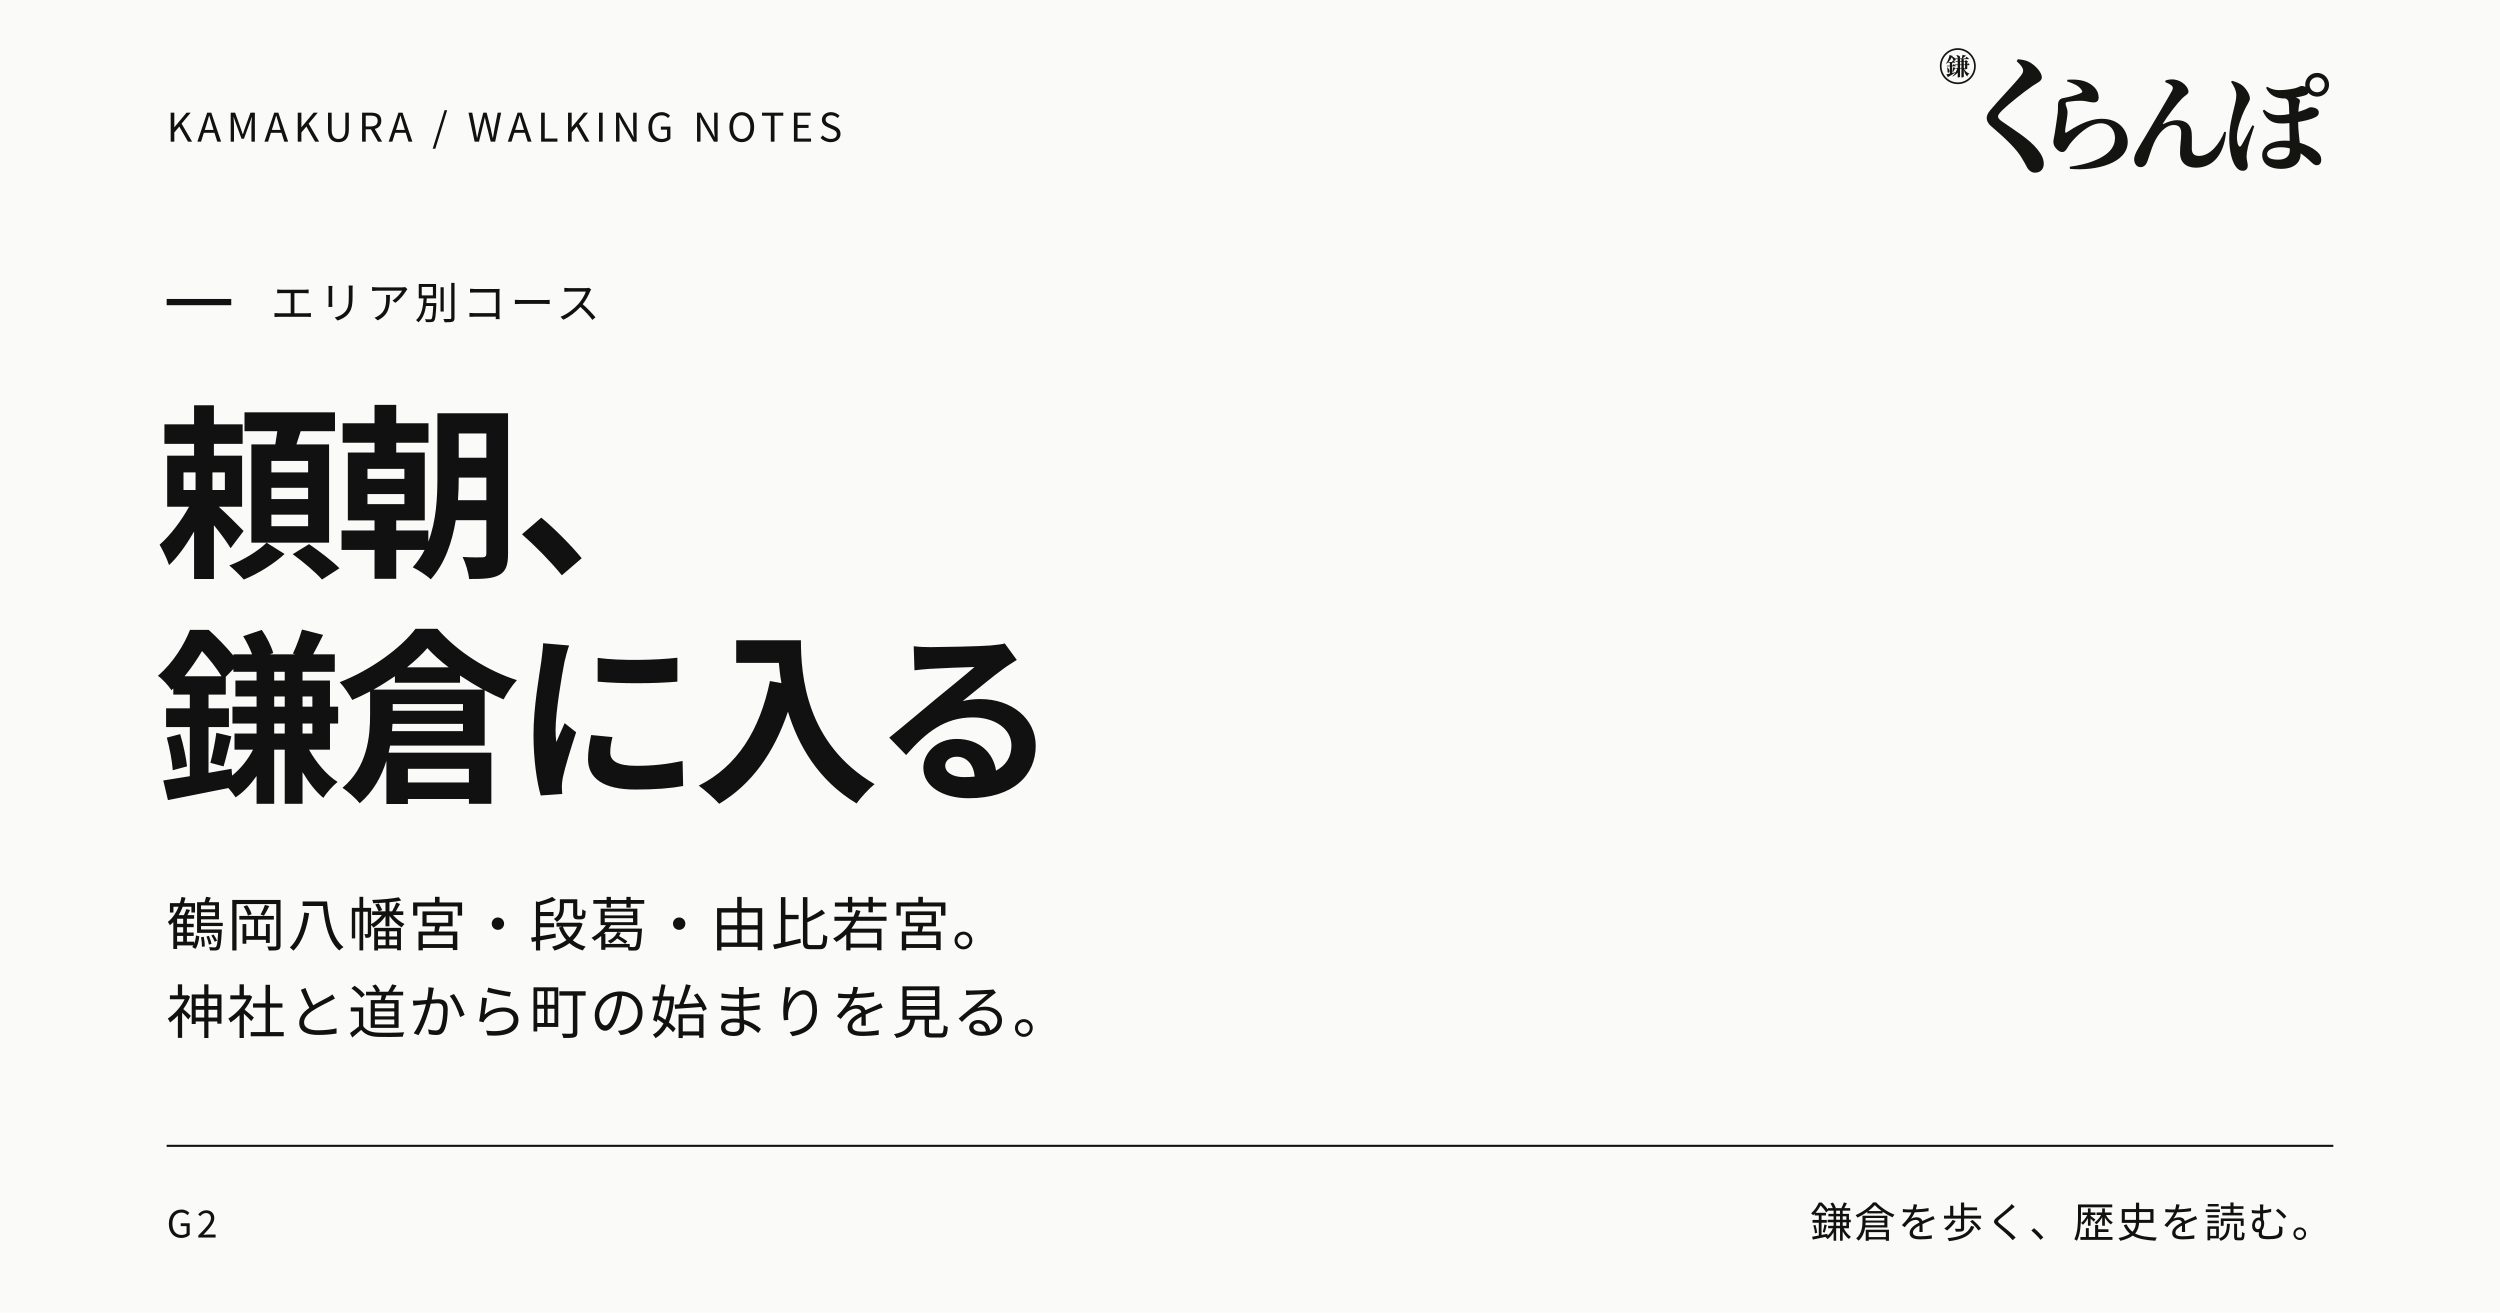
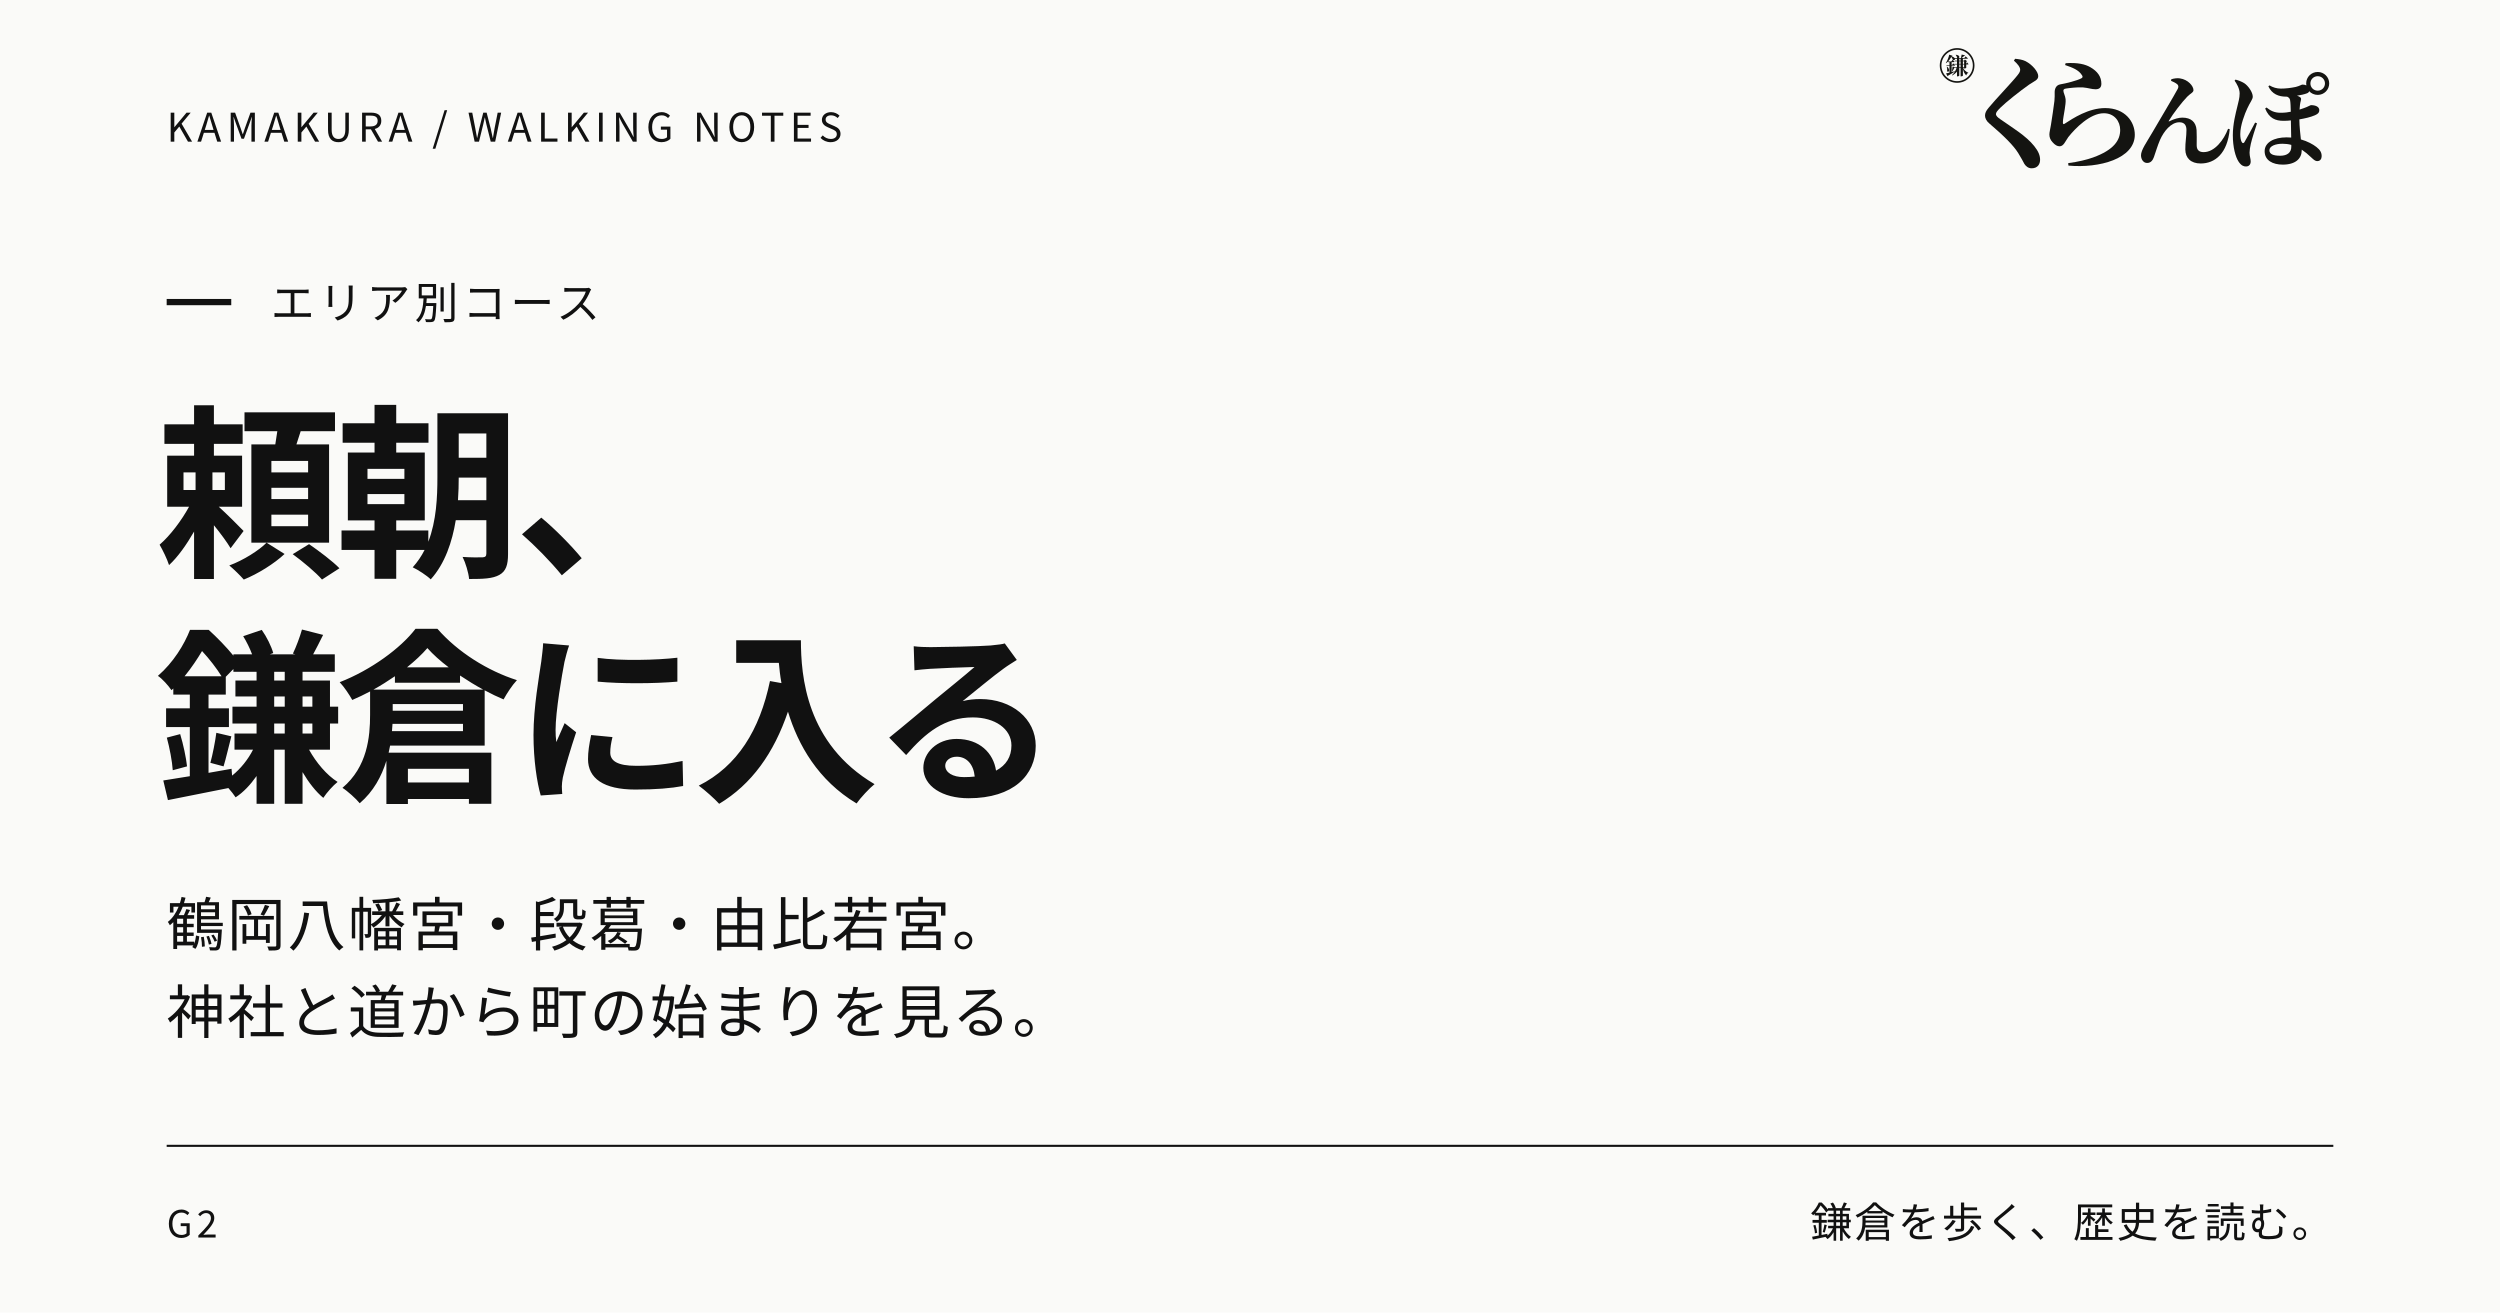
<svg xmlns="http://www.w3.org/2000/svg" width="1200" height="630" viewBox="0 0 1200 630">
  <rect width="1200" height="630" fill="#fafaf8" />
  <g fill="#111" font-family="Noto Sans CJK JP, sans-serif">
    <text x="80" y="68" font-size="19" font-weight="400" letter-spacing="2.6" text-anchor="start">KAMAKURA / WALKING NOTES</text>
-     <g transform="translate(930,22) scale(.5135)">
+     <g transform="translate(930,22) scale(0.4958026)">
      <circle cx="19" cy="19" r="16" fill="none" stroke="#141411" stroke-width="1.6" />
      <path d="M71 332 57 329C71 273 81 194 72 130C134 54 227 196 71 332ZM307 336C300 268 290 187 279 134L296 128C328 170 359 230 385 282C401 282 412 288 417 298L422 281H479C462 227 439 174 410 124L407 134L266 97V375H391C404 375 414 380 416 390C386 424 332 472 332 472L285 403H266V526H368C382 526 392 531 394 542C362 576 304 625 304 625L253 554H112C170 615 218 687 250 753C284 707 309 656 320 621C363 583 422 620 407 673H497V588H406L415 560H497V452H383L391 424H497V309H413L414 305ZM595 673H652V588H595ZM25 39 92 -82C104 -78 113 -69 116 -56C252 20 346 79 409 122C374 62 330 8 278 -37L288 -50C373 -5 443 51 497 118V-88H514C565 -88 595 -66 595 -60V281H652V-88H670C720 -88 751 -66 751 -60V233C779 109 824 17 897 -47C911 12 941 47 982 58L984 69C892 104 801 181 757 281H804V250H819C849 250 894 269 895 276V424H968C980 424 989 429 992 440C972 468 931 512 931 512L897 452H895V546C914 549 927 557 933 565L839 636L795 588H751V673H940C954 673 964 678 966 689C929 724 867 774 867 774L812 702H692C736 731 782 768 811 797C833 797 844 805 848 818L698 852C692 808 679 747 666 702H572C618 729 616 824 450 843L441 838C467 806 497 753 505 707L513 702H396L398 693C381 723 339 754 262 779C289 782 299 790 303 802L160 846C142 743 82 580 13 486L24 478C52 498 79 521 104 546L110 526H172V403H40L48 375H172V73C109 58 56 45 25 39ZM804 424V309H751V424ZM804 452H751V560H804ZM595 424H652V309H595ZM595 452V560H652V452Z" transform="translate(7.707865,27.58427) scale(0.02247191,-0.02247191)" fill="#141411" />
      <path d="M623 -72C675 -72 692 -35 692 -3C692 31 680 64 645 108C577 194 465 259 369 327C348 341 333 355 333 369C333 382 343 395 369 421C411 463 530 558 603 609C646 638 677 646 677 678C677 713 630 771 573 800C548 812 520 816 489 819L479 804C508 778 530 752 530 730C530 716 524 705 509 686C470 635 326 485 273 420C252 395 244 377 244 356C244 337 255 312 280 292C397 192 475 115 514 52C541 9 552 -14 564 -36C576 -55 596 -72 623 -72Z" transform="translate(16.964,110) scale(0.119,-0.119)" fill="#141411" />
-       <path d="M335 -30 337 -50C588 -73 877 6 877 201C877 308 797 418 636 418C500 418 376 336 305 290C297 285 293 287 292 298C291 328 302 369 307 408C311 440 316 461 314 490C311 518 296 543 296 559C296 567 300 575 318 577C343 581 409 589 456 586C501 582 525 571 558 571C591 571 605 588 605 616C605 674 573 717 516 750C475 774 413 790 314 783L310 768C372 747 420 728 446 687C455 675 454 666 442 660C409 642 315 618 271 611C236 605 225 574 225 547C225 522 226 505 223 476C218 429 202 330 195 283C189 244 182 222 182 203C182 180 190 159 208 140C227 118 246 107 265 107C298 107 311 147 336 182C393 254 513 376 625 376C711 376 758 310 758 240C758 158 709 78 537 16C491 -1 413 -20 335 -30Z" transform="translate(90.112,110) scale(0.1,-0.1)" fill="#141411" />
-       <path d="M665 -39C804 -39 924 58 946 293L930 297C889 189 800 71 694 71C653 71 626 88 626 138C626 193 628 238 625 285C619 362 572 405 487 405C455 405 410 394 362 370C355 366 353 369 357 375C397 443 484 556 535 608C563 637 595 648 595 671C595 711 542 774 463 785C441 789 404 785 380 776L378 761C396 754 423 741 438 728C449 718 453 704 443 684C413 626 262 374 196 260C141 165 87 92 87 40C87 4 108 -34 146 -34C183 -34 201 -7 212 23C229 70 246 131 271 189C307 271 377 360 458 360C512 360 527 326 527 284C527 220 515 165 516 96C517 14 569 -39 665 -39Z" transform="translate(175.112,110) scale(0.1,-0.1)" fill="#141411" />
-       <path d="M190 -68C221 -68 236 -47 236 -19C236 8 225 29 225 66C225 85 229 117 237 151C249 202 277 290 297 350L279 357C251 305 194 197 175 167C166 154 156 155 148 171C140 186 135 214 135 246C135 331 179 443 203 494C230 554 256 581 256 608C256 651 211 714 174 738C144 756 117 766 89 773L80 763C99 736 129 687 129 639C129 593 116 555 106 510C91 448 63 344 63 235C63 120 88 24 120 -23C146 -61 169 -68 190 -68ZM885 666C845 666 814 697 814 736C814 775 845 806 885 806C924 806 955 775 955 736C955 697 924 666 885 666ZM885 625C946 625 996 674 996 736C996 798 946 847 885 847C823 847 773 798 773 736L775 717C764 722 751 725 737 725C728 725 712 712 672 702C624 692 575 686 528 686C489 686 451 697 418 717L407 708C442 632 508 608 578 608H588C602 602 614 592 617 576C622 551 623 504 624 462C597 456 565 452 525 452C464 452 427 473 389 503L376 493C415 397 477 374 554 374C578 374 600 375 625 378L628 212C614 213 599 214 584 214C461 214 371 165 371 80C371 -10 450 -50 546 -50C672 -50 730 10 730 89V95C760 75 791 50 825 17C843 1 858 -16 881 -16C909 -16 923 6 923 32C923 68 908 92 873 120C839 147 785 176 722 194C716 249 708 313 707 388C760 397 815 409 858 428C891 442 900 456 900 477C900 524 833 526 819 526C815 526 801 517 777 507C758 499 734 491 709 483C711 515 714 545 721 568C726 587 726 598 708 607C702 611 693 614 684 617C719 623 754 630 780 640C791 644 799 650 802 661C822 639 852 625 885 625ZM629 141V123C629 68 591 36 522 36C453 36 417 52 417 89C417 130 478 152 542 152C572 152 601 149 629 141Z" transform="translate(266.412,110) scale(0.1,-0.1)" fill="#141411" />
+       <path d="M335 -30 337 -50C588 -73 877 6 877 201C877 308 797 418 636 418C500 418 376 336 305 290C297 285 293 287 292 298C291 328 302 369 307 408C311 440 316 461 314 490C311 518 296 543 296 559C296 567 300 575 318 577C343 581 409 589 456 586C501 582 525 571 558 571C591 571 605 588 605 616C605 674 573 717 516 750C475 774 413 790 314 783L310 768C372 747 420 728 446 687C455 675 454 666 442 660C409 642 315 618 271 611C236 605 225 574 225 547C225 522 226 505 223 476C218 429 202 330 195 283C189 244 182 222 182 203C182 180 190 159 208 140C227 118 246 107 265 107C298 107 311 147 336 182C393 254 513 376 625 376C711 376 758 310 758 240C758 158 709 78 537 16C491 -1 413 -20 335 -30Z" transform="translate(86.654,110) scale(0.119,-0.119)" fill="#141411" />
+       <path d="M665 -39C804 -39 924 58 946 293L930 297C889 189 800 71 694 71C653 71 626 88 626 138C626 193 628 238 625 285C619 362 572 405 487 405C455 405 410 394 362 370C355 366 353 369 357 375C397 443 484 556 535 608C563 637 595 648 595 671C595 711 542 774 463 785C441 789 404 785 380 776L378 761C396 754 423 741 438 728C449 718 453 704 443 684C413 626 262 374 196 260C141 165 87 92 87 40C87 4 108 -34 146 -34C183 -34 201 -7 212 23C229 70 246 131 271 189C307 271 377 360 458 360C512 360 527 326 527 284C527 220 515 165 516 96C517 14 569 -39 665 -39Z" transform="translate(188.317,110) scale(0.1,-0.1)" fill="#141411" />
+       <path d="M190 -68C221 -68 236 -47 236 -19C236 8 225 29 225 66C225 85 229 117 237 151C249 202 277 290 297 350L279 357C251 305 194 197 175 167C166 154 156 155 148 171C140 186 135 214 135 246C135 331 179 443 203 494C230 554 256 581 256 608C256 651 211 714 174 738C144 756 117 766 89 773L80 763C99 736 129 687 129 639C129 593 116 555 106 510C91 448 63 344 63 235C63 120 88 24 120 -23C146 -61 169 -68 190 -68ZM885 666C845 666 814 697 814 736C814 775 845 806 885 806C924 806 955 775 955 736C955 697 924 666 885 666ZM885 625C946 625 996 674 996 736C996 798 946 847 885 847C823 847 773 798 773 736L775 717C764 722 751 725 737 725C728 725 712 712 672 702C624 692 575 686 528 686C489 686 451 697 418 717L407 708C442 632 508 608 578 608H588C602 602 614 592 617 576C622 551 623 504 624 462C597 456 565 452 525 452C464 452 427 473 389 503L376 493C415 397 477 374 554 374C578 374 600 375 625 378L628 212C614 213 599 214 584 214C461 214 371 165 371 80C371 -10 450 -50 546 -50C672 -50 730 10 730 89V95C760 75 791 50 825 17C843 1 858 -16 881 -16C909 -16 923 6 923 32C923 68 908 92 873 120C839 147 785 176 722 194C716 249 708 313 707 388C760 397 815 409 858 428C891 442 900 456 900 477C900 524 833 526 819 526C815 526 801 517 777 507C758 499 734 491 709 483C711 515 714 545 721 568C726 587 726 598 708 607C702 611 693 614 684 617C719 623 754 630 780 640C791 644 799 650 802 661C822 639 852 625 885 625ZM629 141V123C629 68 591 36 522 36C453 36 417 52 417 89C417 130 478 152 542 152C572 152 601 149 629 141Z" transform="translate(279.617,110) scale(0.1,-0.1)" fill="#141411" />
    </g>
    <path d="M80 145H111" stroke="#111" stroke-width="3" />
    <text x="130" y="153" font-size="21" font-weight="400" letter-spacing="2" text-anchor="start">エリア別コース</text>
    <text x="75" y="270" font-size="89" font-weight="900" letter-spacing="-3" text-anchor="start">頼朝、</text>
    <text x="75" y="378" font-size="89" font-weight="900" letter-spacing="-3" text-anchor="start">鎌倉に入る</text>
    <text x="80" y="454" font-size="28" font-weight="400" letter-spacing="1" text-anchor="start">鶴岡八幡宮・段葛・由比若宮。</text>
    <text x="80" y="496" font-size="28" font-weight="400" letter-spacing="1" text-anchor="start">神社と道から町の始まりを見る。</text>
    <path d="M80 550H1120" stroke="#111" stroke-width="1" />
    <text x="80" y="594" font-size="18" font-weight="400" letter-spacing="2" text-anchor="start">G2</text>
    <text x="1120" y="594" font-size="20" font-weight="400" letter-spacing="1" text-anchor="end">鎌倉を歩く、歴史を読む。</text>
  </g>
</svg>
